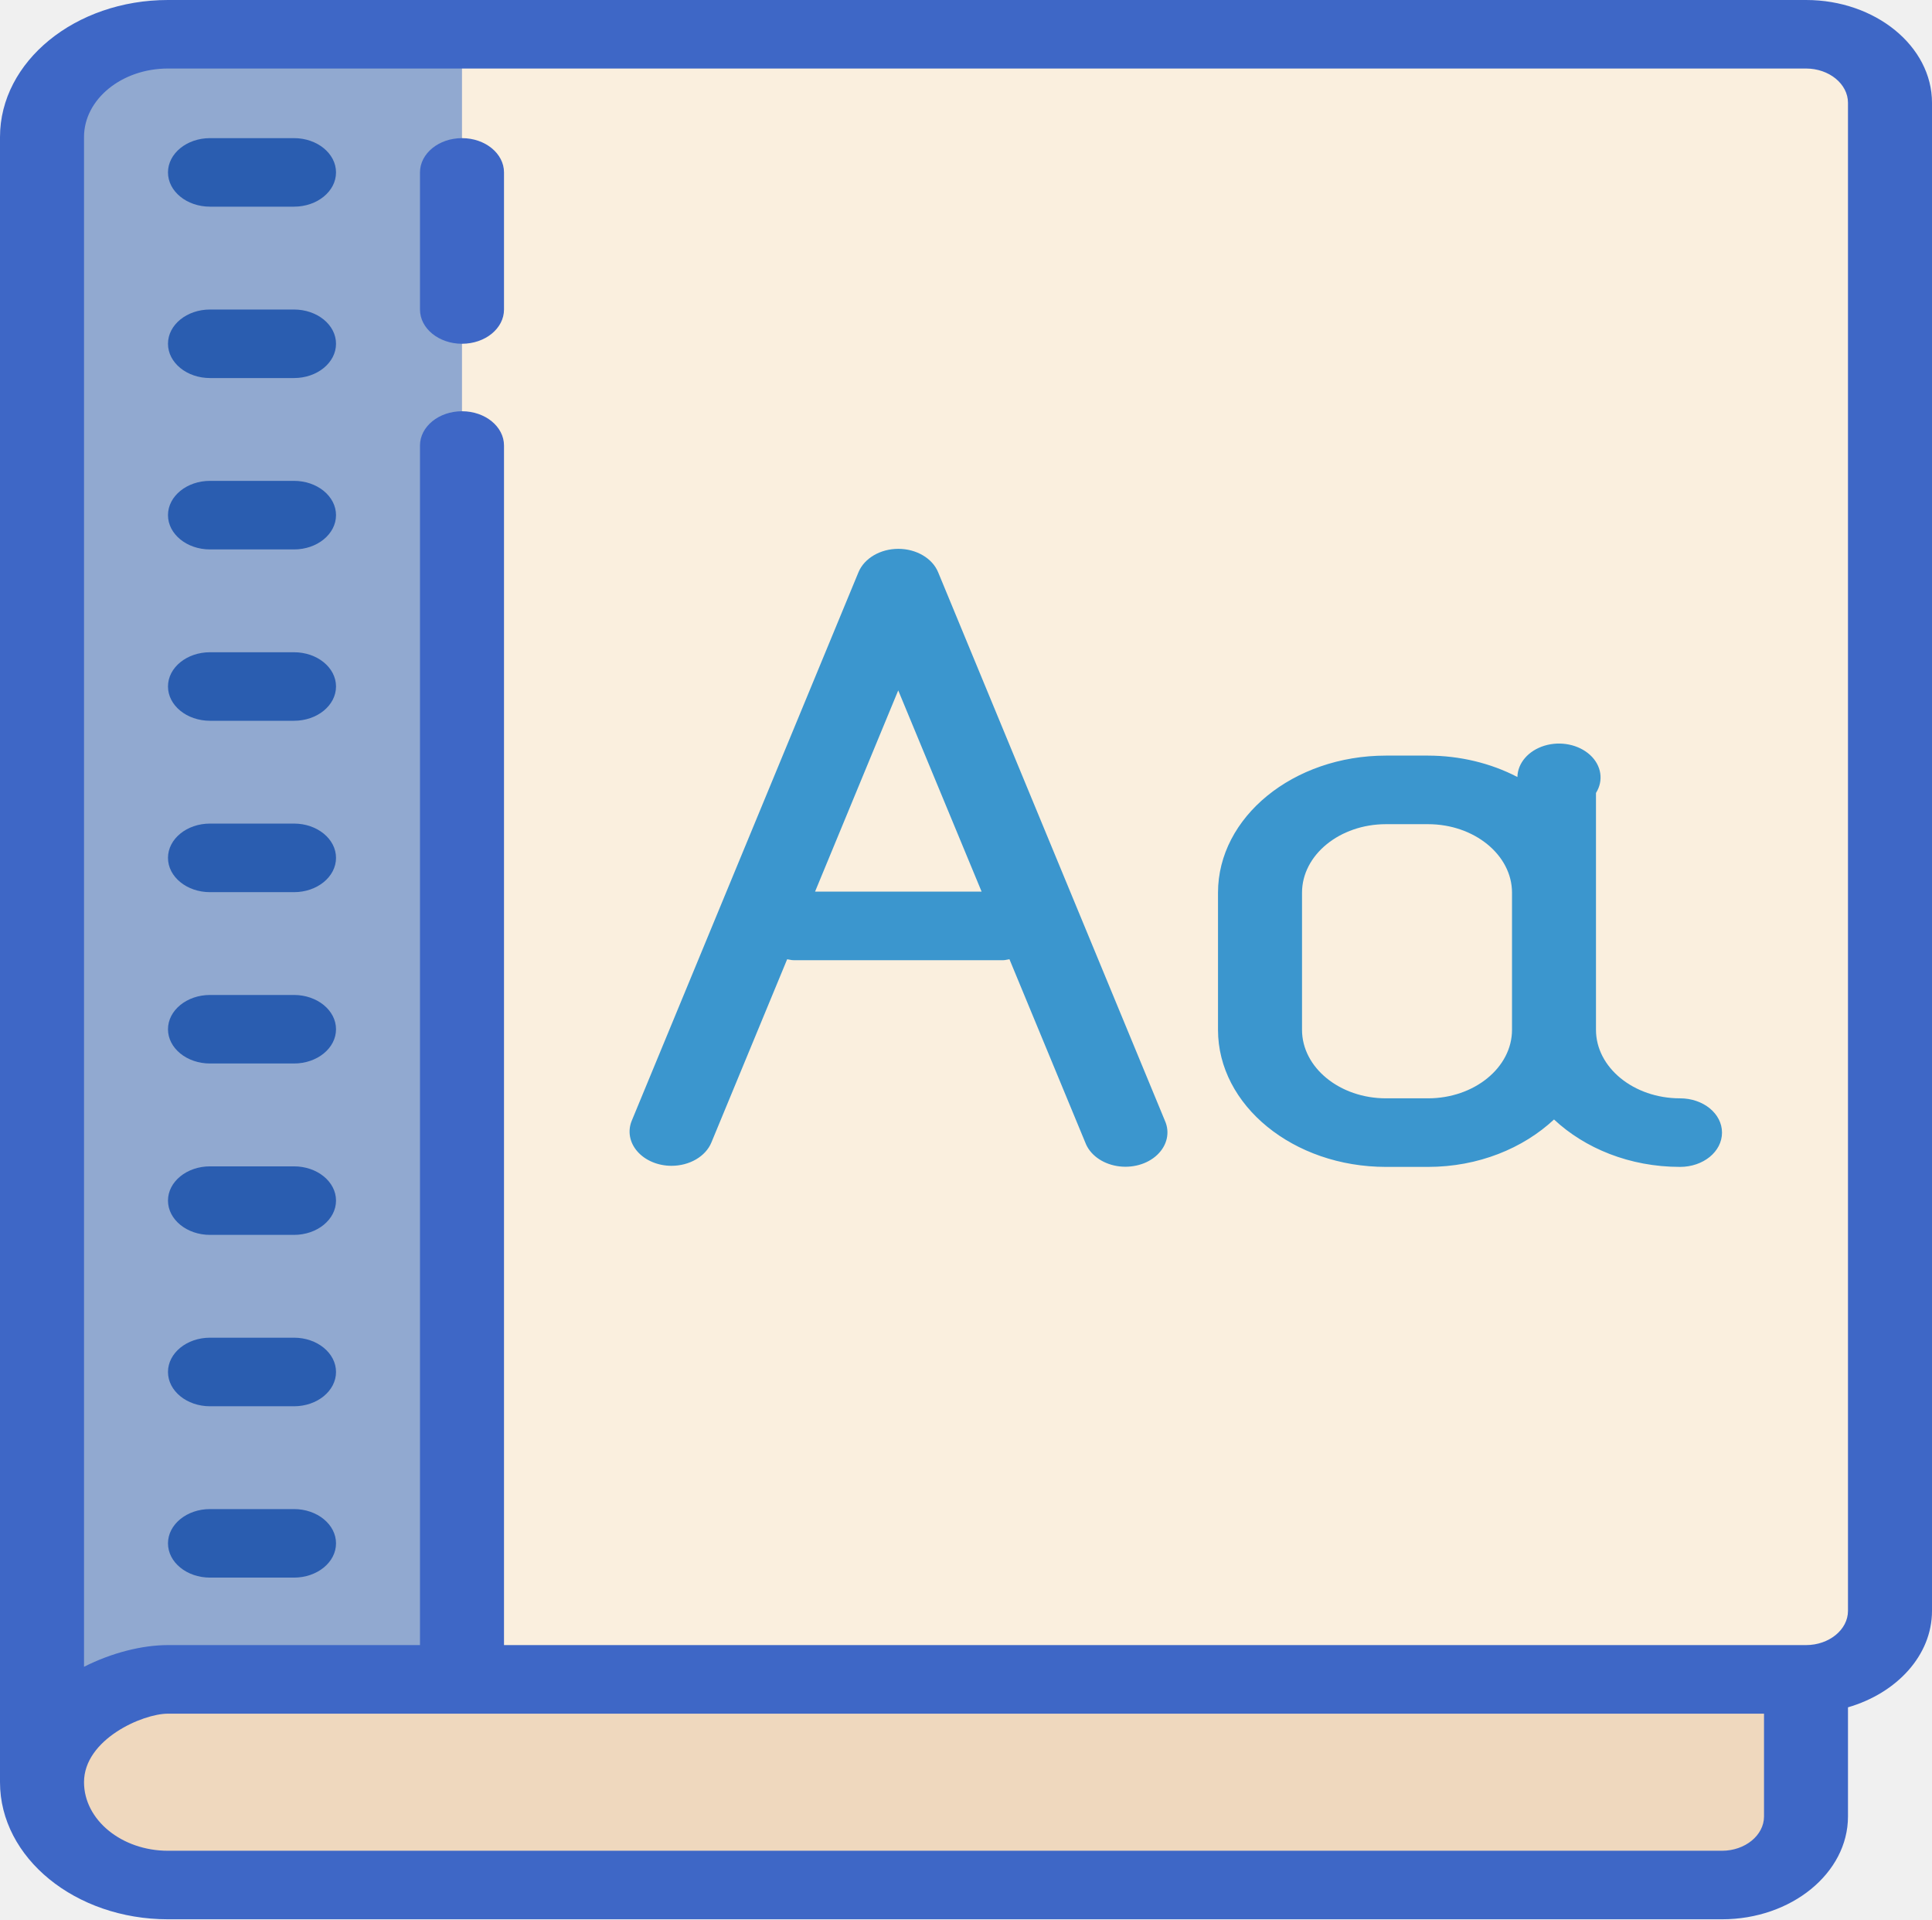
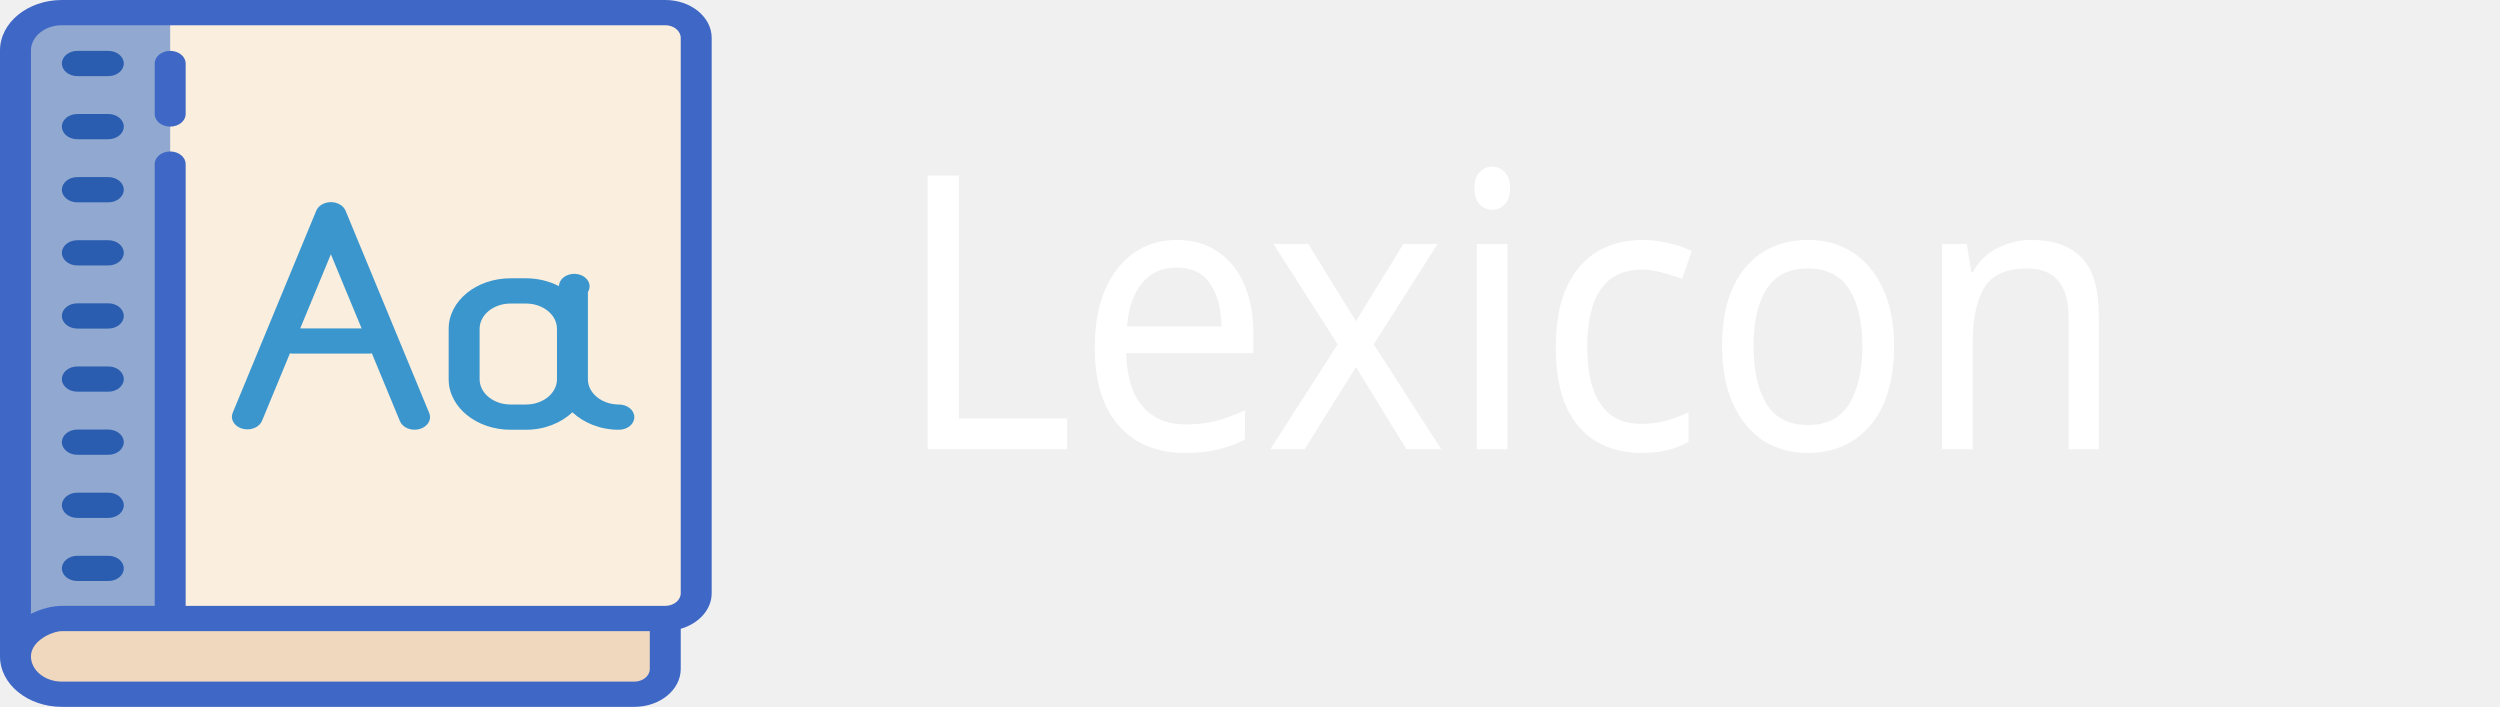
- <svg xmlns="http://www.w3.org/2000/svg" style="isolation:isolate" viewBox="15 6.979 39 38.736" width="39" height="38.736">
+ <svg xmlns="http://www.w3.org/2000/svg" style="isolation:isolate" viewBox="15 6.979 137 38.736" width="137" height="38.736">
  <g id="Group">
    <g id="Group">
      <g id="Group">
        <path d=" M 21.783 40.894 L 51.457 40.894 C 52.393 40.894 53.152 40.275 53.152 39.511 L 53.152 9.075 C 53.152 8.311 52.393 7.692 51.457 7.692 L 21.783 7.692 C 20.846 7.692 20.087 8.311 20.087 9.075 L 20.087 39.511 C 20.087 40.275 20.846 40.894 21.783 40.894 Z " fill="rgb(250,239,222)" />
        <path d=" M 24.326 40.894 L 15.848 40.894 L 15.848 9.767 C 15.848 8.621 16.987 7.692 18.391 7.692 L 24.326 7.692 L 24.326 40.894 Z " fill="rgb(145,169,208)" />
        <path d=" M 49.761 45.045 L 17.543 45.045 C 16.607 45.045 15.848 44.425 15.848 43.661 L 15.848 42.278 C 15.848 41.514 16.607 40.894 17.543 40.894 L 49.761 40.894 C 50.697 40.894 51.457 41.514 51.457 42.278 L 51.457 43.661 C 51.457 44.425 50.697 45.045 49.761 45.045 Z " fill="rgb(239,216,190)" />
        <path d=" M 24.326 9.767 C 23.858 9.767 23.478 10.077 23.478 10.459 L 23.478 13.226 C 23.478 13.608 23.858 13.917 24.326 13.917 C 24.794 13.917 25.174 13.608 25.174 13.226 L 25.174 10.459 C 25.174 10.077 24.794 9.767 24.326 9.767 Z " fill="rgb(62,103,198)" />
        <path d=" M 51.457 6.979 L 18.391 6.979 C 16.52 6.979 15 8.219 15 9.745 L 15 42.948 C 15 44.475 16.52 45.715 18.391 45.715 L 49.761 45.715 C 51.161 45.715 52.304 44.783 52.304 43.64 L 52.304 41.437 C 53.288 41.151 54 40.389 54 39.49 L 54 9.054 C 54 7.911 52.857 6.979 51.457 6.979 Z  M 50.609 43.64 C 50.609 44.02 50.227 44.332 49.761 44.332 L 18.391 44.332 C 17.457 44.332 16.696 43.71 16.696 42.948 C 16.696 42.086 17.874 41.565 18.391 41.565 L 50.609 41.565 L 50.609 43.64 Z  M 52.304 39.49 C 52.304 39.87 51.923 40.181 51.457 40.181 L 25.174 40.181 L 25.174 15.971 C 25.174 15.589 24.794 15.279 24.326 15.279 C 23.858 15.279 23.478 15.589 23.478 15.971 L 23.478 40.181 L 18.391 40.181 C 17.868 40.181 17.255 40.336 16.696 40.619 L 16.696 9.745 C 16.696 8.983 17.457 8.362 18.391 8.362 L 51.457 8.362 C 51.923 8.362 52.304 8.673 52.304 9.054 L 52.304 39.49 Z " fill="rgb(62,103,198)" />
        <path d=" M 20.935 9.767 L 19.239 9.767 C 18.771 9.767 18.391 10.077 18.391 10.459 C 18.391 10.841 18.771 11.15 19.239 11.15 L 20.935 11.15 C 21.403 11.15 21.783 10.841 21.783 10.459 C 21.783 10.077 21.403 9.767 20.935 9.767 Z  M 20.935 13.226 L 19.239 13.226 C 18.771 13.226 18.391 13.535 18.391 13.917 C 18.391 14.299 18.771 14.609 19.239 14.609 L 20.935 14.609 C 21.403 14.609 21.783 14.299 21.783 13.917 C 21.783 13.535 21.403 13.226 20.935 13.226 Z  M 20.935 16.684 L 19.239 16.684 C 18.771 16.684 18.391 16.994 18.391 17.376 C 18.391 17.758 18.771 18.068 19.239 18.068 L 20.935 18.068 C 21.403 18.068 21.783 17.758 21.783 17.376 C 21.783 16.994 21.403 16.684 20.935 16.684 Z  M 20.935 20.143 L 19.239 20.143 C 18.771 20.143 18.391 20.452 18.391 20.834 C 18.391 21.216 18.771 21.526 19.239 21.526 L 20.935 21.526 C 21.403 21.526 21.783 21.216 21.783 20.834 C 21.783 20.452 21.403 20.143 20.935 20.143 Z  M 20.935 23.601 L 19.239 23.601 C 18.771 23.601 18.391 23.911 18.391 24.293 C 18.391 24.675 18.771 24.985 19.239 24.985 L 20.935 24.985 C 21.403 24.985 21.783 24.675 21.783 24.293 C 21.783 23.911 21.403 23.601 20.935 23.601 Z  M 20.935 27.06 L 19.239 27.06 C 18.771 27.06 18.391 27.37 18.391 27.752 C 18.391 28.134 18.771 28.443 19.239 28.443 L 20.935 28.443 C 21.403 28.443 21.783 28.134 21.783 27.752 C 21.783 27.37 21.403 27.06 20.935 27.06 Z  M 20.935 30.519 L 19.239 30.519 C 18.771 30.519 18.391 30.828 18.391 31.21 C 18.391 31.592 18.771 31.902 19.239 31.902 L 20.935 31.902 C 21.403 31.902 21.783 31.592 21.783 31.21 C 21.783 30.828 21.403 30.519 20.935 30.519 Z  M 20.935 33.977 L 19.239 33.977 C 18.771 33.977 18.391 34.287 18.391 34.669 C 18.391 35.051 18.771 35.361 19.239 35.361 L 20.935 35.361 C 21.403 35.361 21.783 35.051 21.783 34.669 C 21.783 34.287 21.403 33.977 20.935 33.977 Z  M 20.935 37.436 L 19.239 37.436 C 18.771 37.436 18.391 37.746 18.391 38.128 C 18.391 38.51 18.771 38.819 19.239 38.819 L 20.935 38.819 C 21.403 38.819 21.783 38.51 21.783 38.128 C 21.783 37.746 21.403 37.436 20.935 37.436 Z " fill="rgb(42,93,176)" />
        <path d=" M 48.913 29.146 C 47.979 29.146 47.217 28.525 47.217 27.763 L 47.217 22.983 C 47.375 22.732 47.328 22.427 47.098 22.216 C 46.867 22.005 46.502 21.93 46.177 22.029 C 45.853 22.128 45.636 22.379 45.631 22.661 C 45.092 22.38 44.466 22.23 43.826 22.229 L 42.978 22.229 C 41.107 22.229 39.587 23.469 39.587 24.996 L 39.587 27.763 C 39.587 29.289 41.107 30.53 42.978 30.53 L 43.826 30.53 C 44.843 30.53 45.747 30.154 46.37 29.573 C 46.992 30.154 47.896 30.53 48.913 30.53 C 49.384 30.53 49.761 30.222 49.761 29.838 C 49.761 29.454 49.384 29.146 48.913 29.146 Z  M 45.522 27.763 C 45.522 28.525 44.76 29.146 43.826 29.146 L 42.978 29.146 C 42.044 29.146 41.283 28.525 41.283 27.763 L 41.283 24.996 C 41.283 24.234 42.044 23.613 42.978 23.613 L 43.826 23.613 C 44.76 23.613 45.522 24.234 45.522 24.996 L 45.522 27.763 Z  M 33.937 18.527 C 33.821 18.246 33.497 18.056 33.134 18.056 C 32.77 18.056 32.447 18.246 32.33 18.527 L 27.754 29.595 C 27.666 29.805 27.708 30.038 27.867 30.219 C 28.026 30.4 28.282 30.508 28.555 30.508 C 28.919 30.508 29.244 30.319 29.36 30.038 L 30.89 26.339 C 30.933 26.344 30.97 26.358 31.016 26.358 L 35.255 26.358 C 35.298 26.358 35.334 26.344 35.377 26.339 L 36.908 30.038 C 36.998 30.279 37.242 30.46 37.544 30.512 C 37.846 30.564 38.159 30.478 38.36 30.287 C 38.562 30.096 38.621 29.831 38.514 29.595 L 33.937 18.527 Z  M 31.453 24.974 L 33.132 20.913 L 34.815 24.974 L 31.453 24.974 Z " fill="rgb(59,150,206)" />
      </g>
    </g>
+     <g transform="matrix(0.904,0,0,1,64,15.847)">
+       <text transform="matrix(1,0,0,1,0,15.75)" style="font-family:&quot;Orbitron&quot;;font-weight:400;font-size:21px;font-style:normal;fill:#ffffff;stroke:none;">Lexicon</text>
+     </g>
  </g>
</svg>
